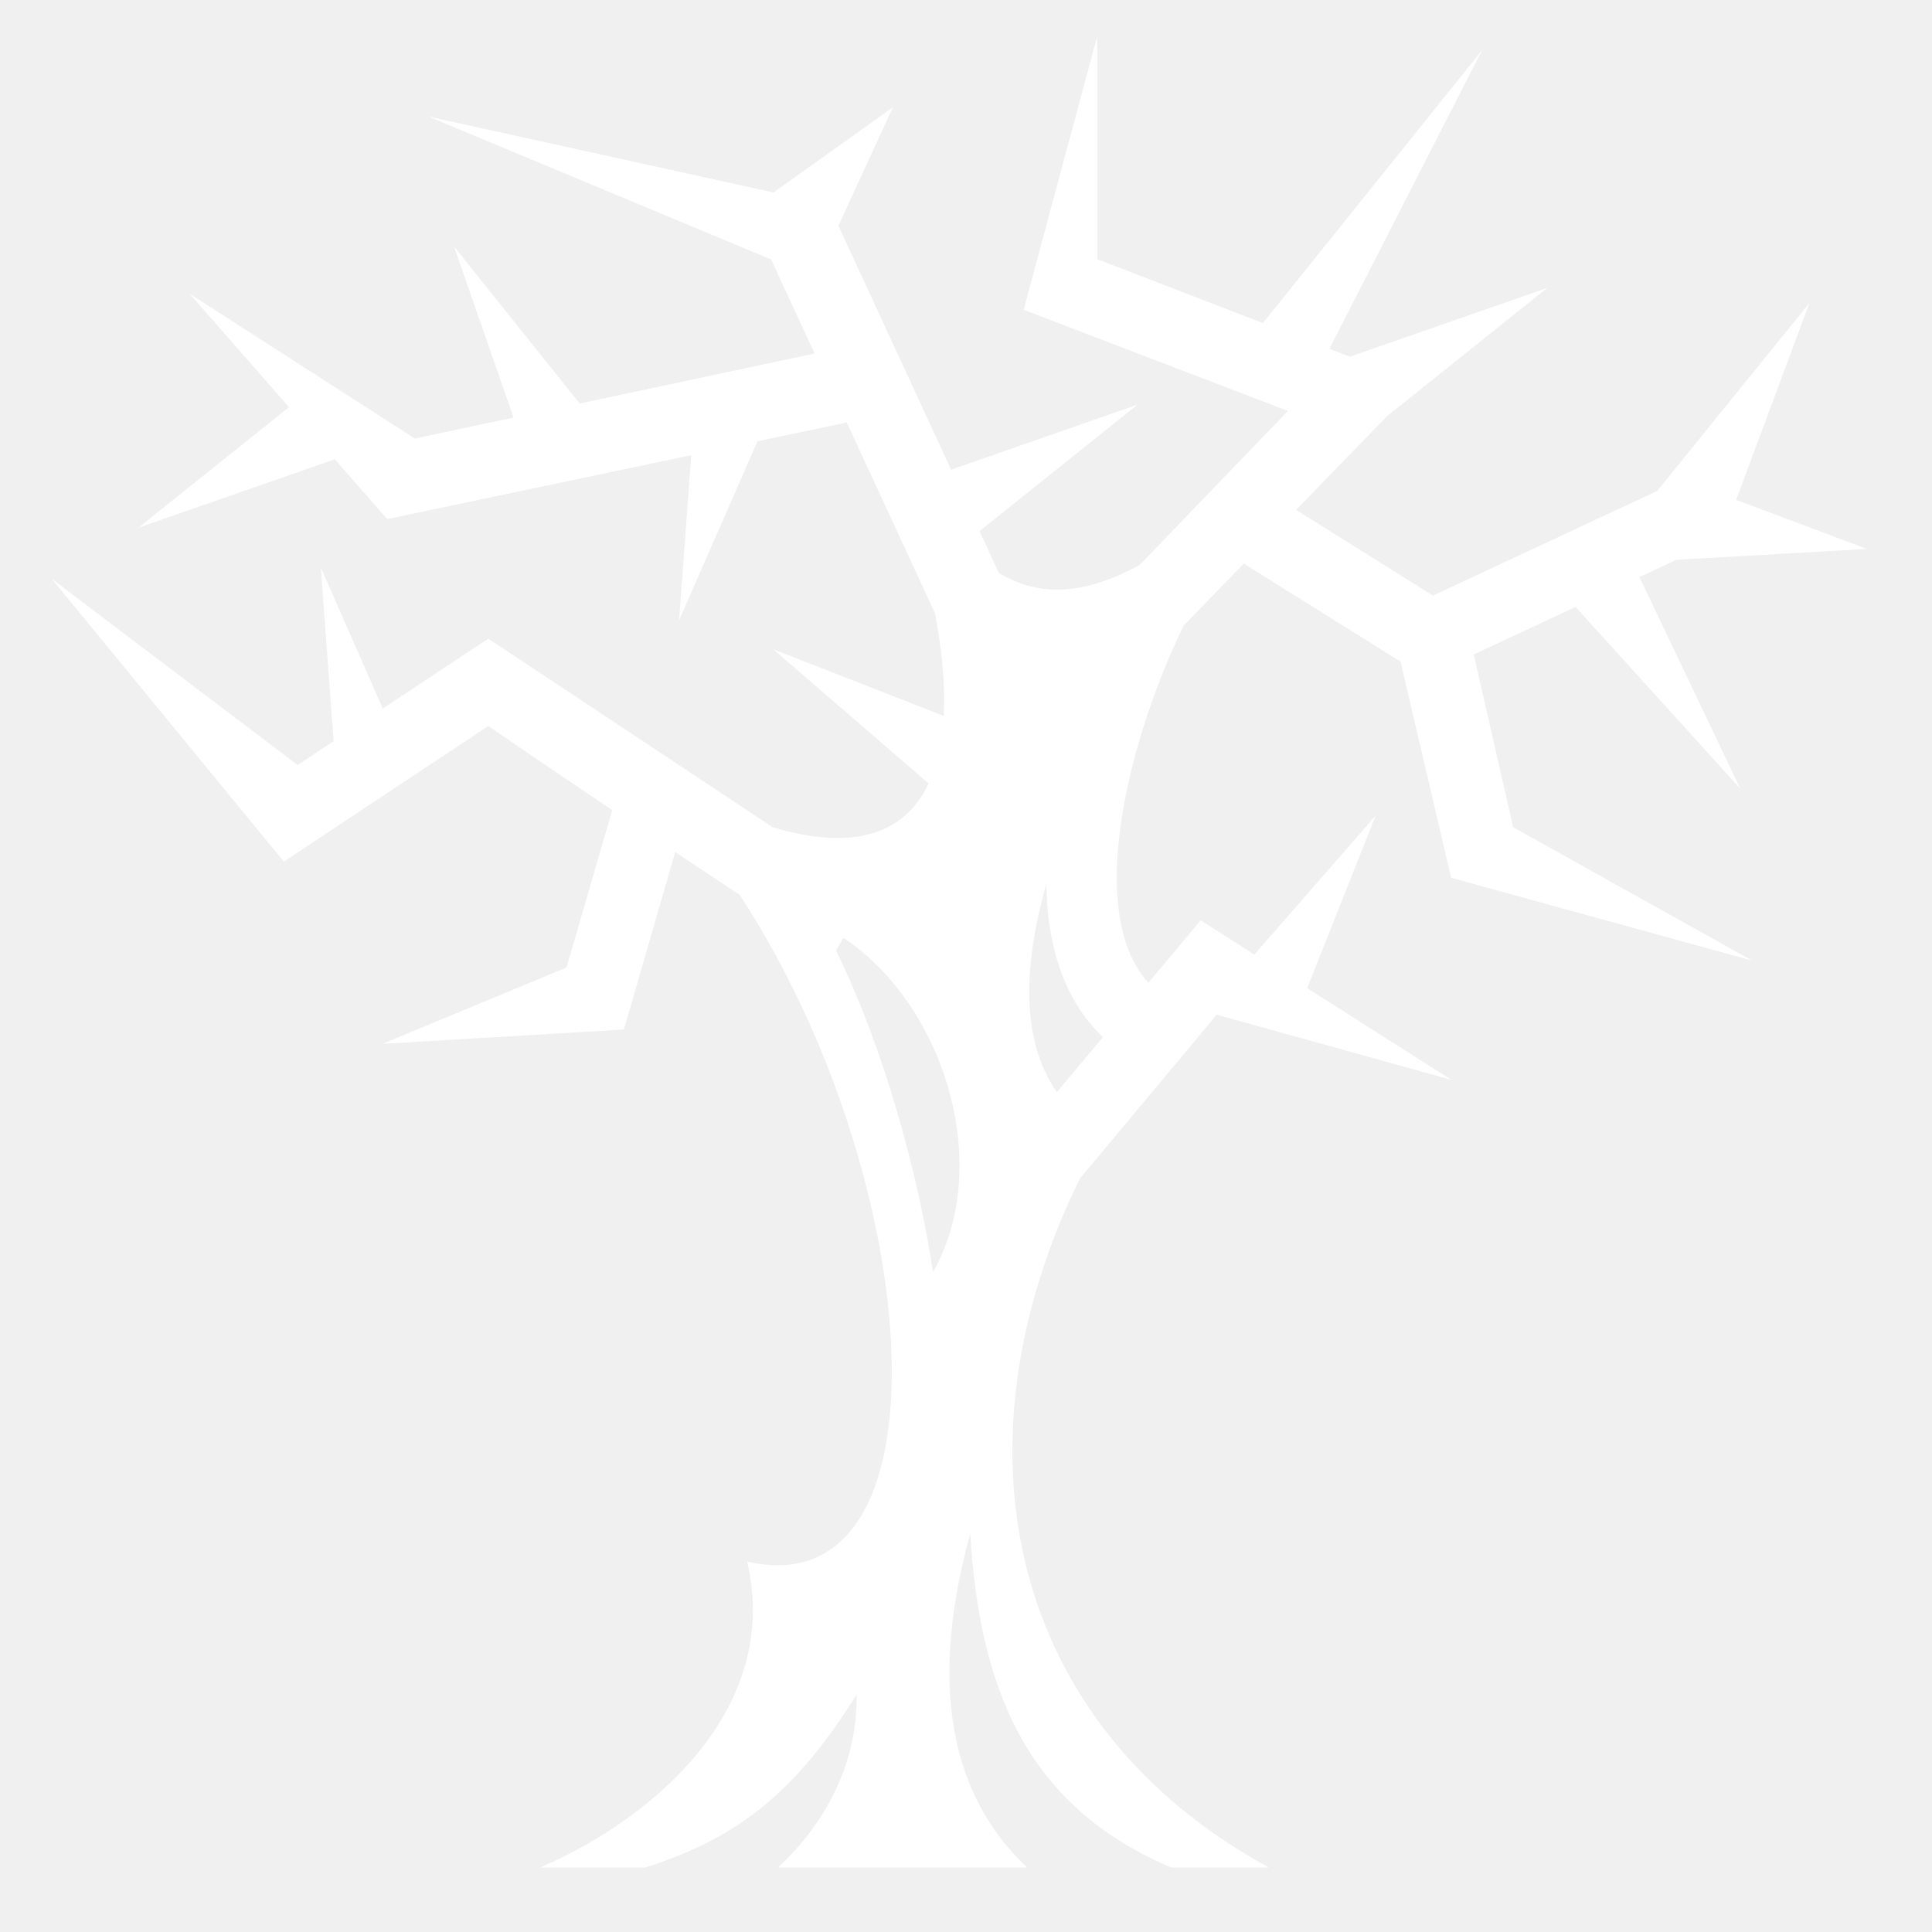
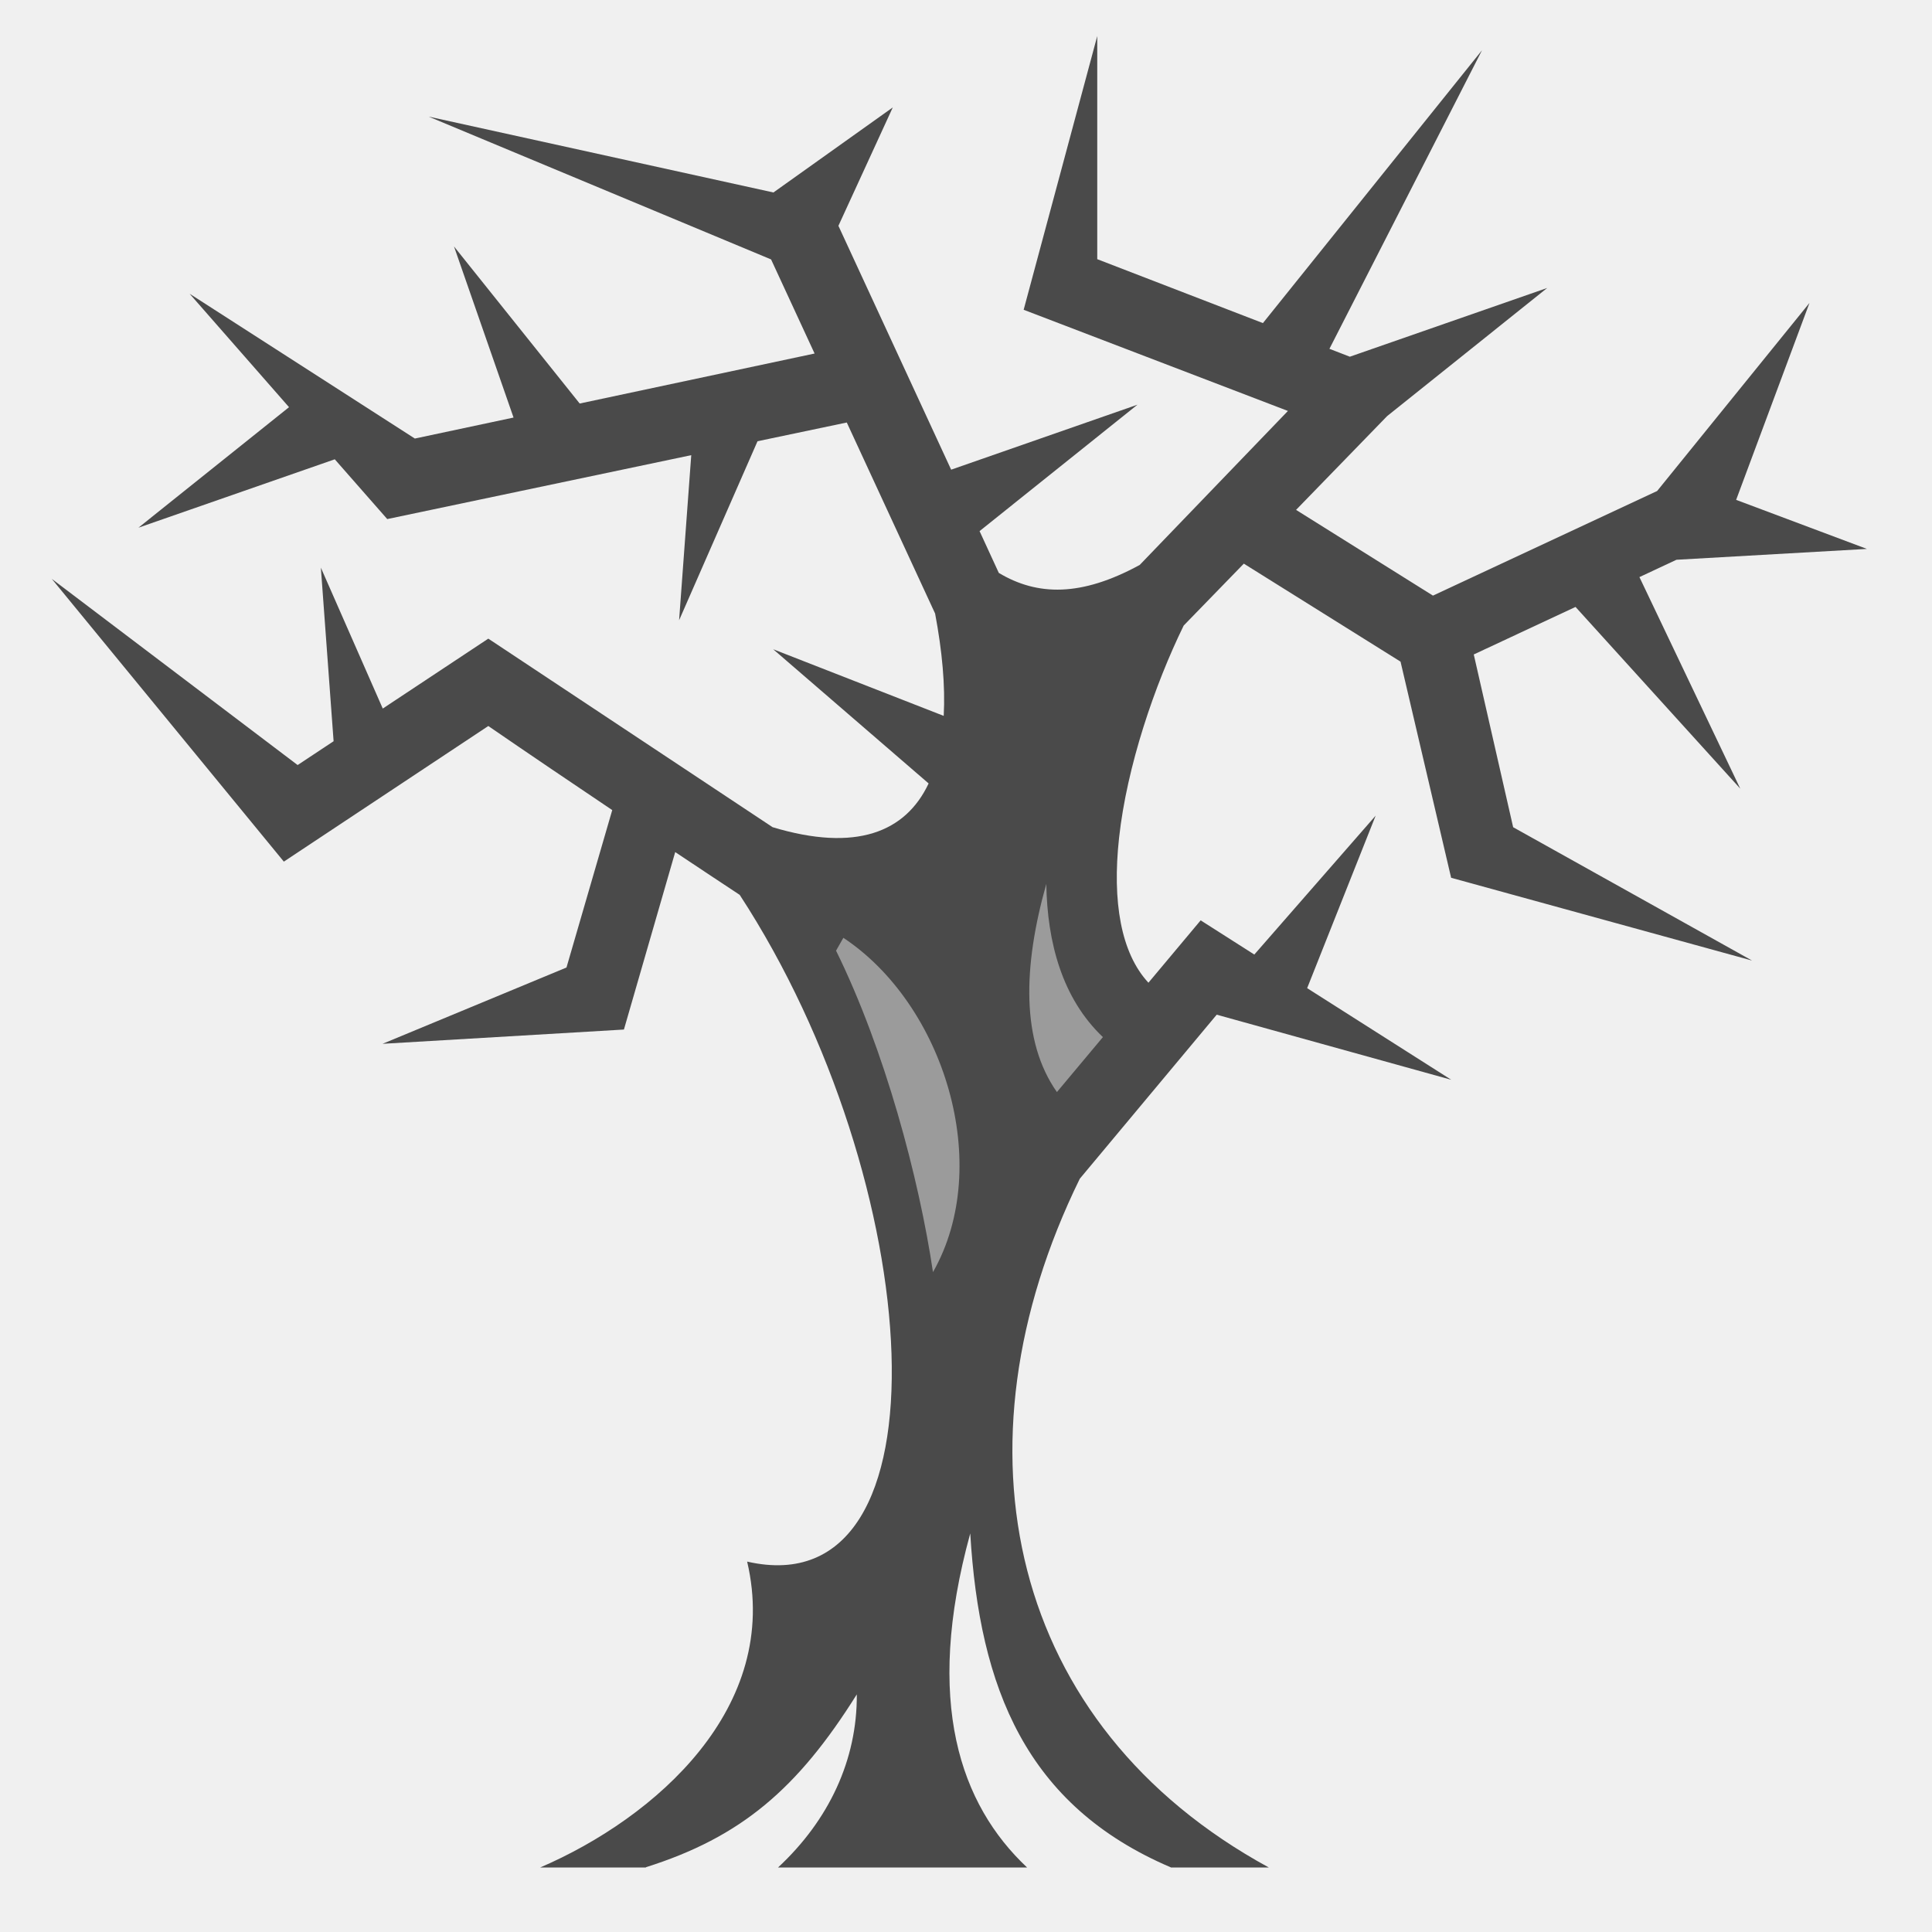
<svg xmlns="http://www.w3.org/2000/svg" viewBox="0 0 512 512" style="height: 512px; width: 512px;">
  <g class="" transform="translate(0,0)" style="">
-     <path d="M290.78 9.563l-19.5 72.53 70.033 26.813-39.282 40.813c-15.52 8.456-27.103 8.22-37.31 2.124-.014-.008-.02-.024-.033-.03l-5.093-11.064 41.844-33.5-49.375 17.22-29.875-64.626 14.406-31.375-31.656 22.56V51l-91.344-20.094 90.75 37.844 11.53 24.938-62.25 13.25-33.31-41.626 15.78 45.344-26.156 5.563L50.25 77.843l26.344 30.062-39.906 31.938 52.03-18.125 13.907 15.843 80.563-16.938-3.22 43.75 20.782-47.438 23.656-4.968 23.406 50.624c1.88 9.953 2.716 19.126 2.282 27.125l-45.188-17.657 41.188 35.562c-6.098 12.943-19.27 18.24-41.344 11.594l-75.344-49.97-27.97 18.53-16.405-37.343 3.376 46-9.53 6.313-65.157-49.344 61.5 74.938 54.186-35.938c10.9 7.49 21.867 14.905 32.844 22.28l-12.125 41.72-48.75 20.22 63.97-3.782 13.593-47.03c5.696 3.787 11.38 7.58 17.093 11.342 49.537 75.88 57.073 189.32 1.97 176.688 9.086 38.633-24.273 67.905-54.844 81.062h28.03l-.03-.062c25.217-7.956 40.217-20.772 55.906-45.813.113 17.364-7.4 33.346-20.875 45.876h66c-17.686-16.632-27.36-43.79-15.062-88.53 2.454 40.996 14.77 72.124 53.156 88.5v.03h25.97c-69.106-37.694-84.94-111.418-50.094-182.53l36.28-43.47 62.158 17.25-38.188-24.28 18.156-45.72-32.156 36.813-14.22-9.064-13.842 16.53c-7.277-7.843-9.635-21.475-7.78-38.405 2.074-18.954 9.395-40.43 17.123-56.25l15.938-16.405 41.53 25.97 13.408 57.28 79.75 21.938L401 219.22l-10.438-45.782 26.97-12.594L461.187 209l-26.72-56.063 9.813-4.593 50.47-2.875-34.656-13 19.437-52.19-40.374 49.845-59.406 27.72-36.28-22.72 24.124-24.844 42.437-33.968-52.31 18.22-5.408-2.094L392.75 13.31l-58.063 72.313-43.906-16.938V9.563zm-13.5 224.687c.254 15.565 4.228 30.356 15 40.594l-12.186 14.562c-9.453-13.425-9.047-33.08-2.813-55.156zm-53.78 14.28c26.69 17.688 39.887 60.23 23.75 88.595-3.706-24.886-12.738-58.882-25.688-85.188l1.938-3.406z" fill="#fff" fill-opacity="1" />
+     <g>
+       <path d="M290.78 9.563L271.28 82.093L341.313 108.906L302.031 149.719C286.511 158.175 274.928 157.939 264.721 151.843C264.707 151.835 264.701 151.819 264.688 151.813L259.595 140.749L301.439 107.249L252.064 124.469L222.189 59.843L236.595 28.468L204.939 51.028L204.939 51L113.595 30.906L204.345 68.75L215.875 93.688L153.625 106.938L120.315 65.312L136.095 110.656L109.939 116.219L50.25 77.843L76.594 107.905L36.688 139.843L88.718 121.718L102.625 137.561L183.188 120.623L179.968 164.373L200.75 116.935L224.406 111.967L247.812 162.591C249.692 172.544 250.528 181.717 250.094 189.716L204.906 172.059L246.094 207.621C239.996 220.564 226.824 225.861 204.75 219.215L129.406 169.245L101.436 187.775L85.031 150.432L88.407 196.432L78.877 202.745L13.72 153.401L75.22 228.339L129.406 192.401C140.306 199.891 151.273 207.306 162.25 214.681L150.125 256.401L101.375 276.621L165.345 272.839L178.938 225.809C184.634 229.596 190.318 233.389 196.031 237.151C245.568 313.031 253.104 426.471 198.001 413.839C207.087 452.472 173.728 481.744 143.157 494.901L171.187 494.901L171.157 494.839C196.374 486.883 211.374 474.067 227.063 449.026C227.176 466.39 219.663 482.372 206.188 494.902L272.188 494.902C254.502 478.27 244.828 451.112 257.126 406.372C259.58 447.368 271.896 478.496 310.282 494.872L310.282 494.902L336.252 494.902C267.146 457.208 251.312 383.484 286.158 312.372L322.438 268.902L384.596 286.152L346.408 261.872L364.564 216.152L332.408 252.965L318.188 243.901L304.346 260.431C297.069 252.588 294.711 238.956 296.566 222.026C298.64 203.072 305.961 181.596 313.689 165.776L329.627 149.371L371.157 175.341L384.565 232.621L464.315 254.559L401 219.22L390.562 173.438L417.532 160.844L461.187 209L434.467 152.937L444.28 148.344L494.75 145.469L460.094 132.469L479.531 80.279L439.157 130.124L379.751 157.844L343.471 135.124L367.595 110.28L410.032 76.312L357.722 94.532L352.314 92.438L392.75 13.31L334.687 85.623L290.781 68.685L290.781 9.563Z" class="selected" fill="#4a4a4a" fill-opacity="1" />
+       <path d="M277.28 234.25C277.534 249.815 281.508 264.606 292.28 274.844L280.094 289.406C270.641 275.981 271.047 256.326 277.281 234.25Z" class="" fill="#9b9b9b" fill-opacity="1" />
+       <path d="M223.5 248.53C250.19 266.218 263.387 308.76 247.25 337.125C243.544 312.239 234.512 278.243 221.562 251.937L223.5 248.531Z" class="" fill="#9b9b9b" fill-opacity="1" />
+     </g>
  </g>
</svg>
